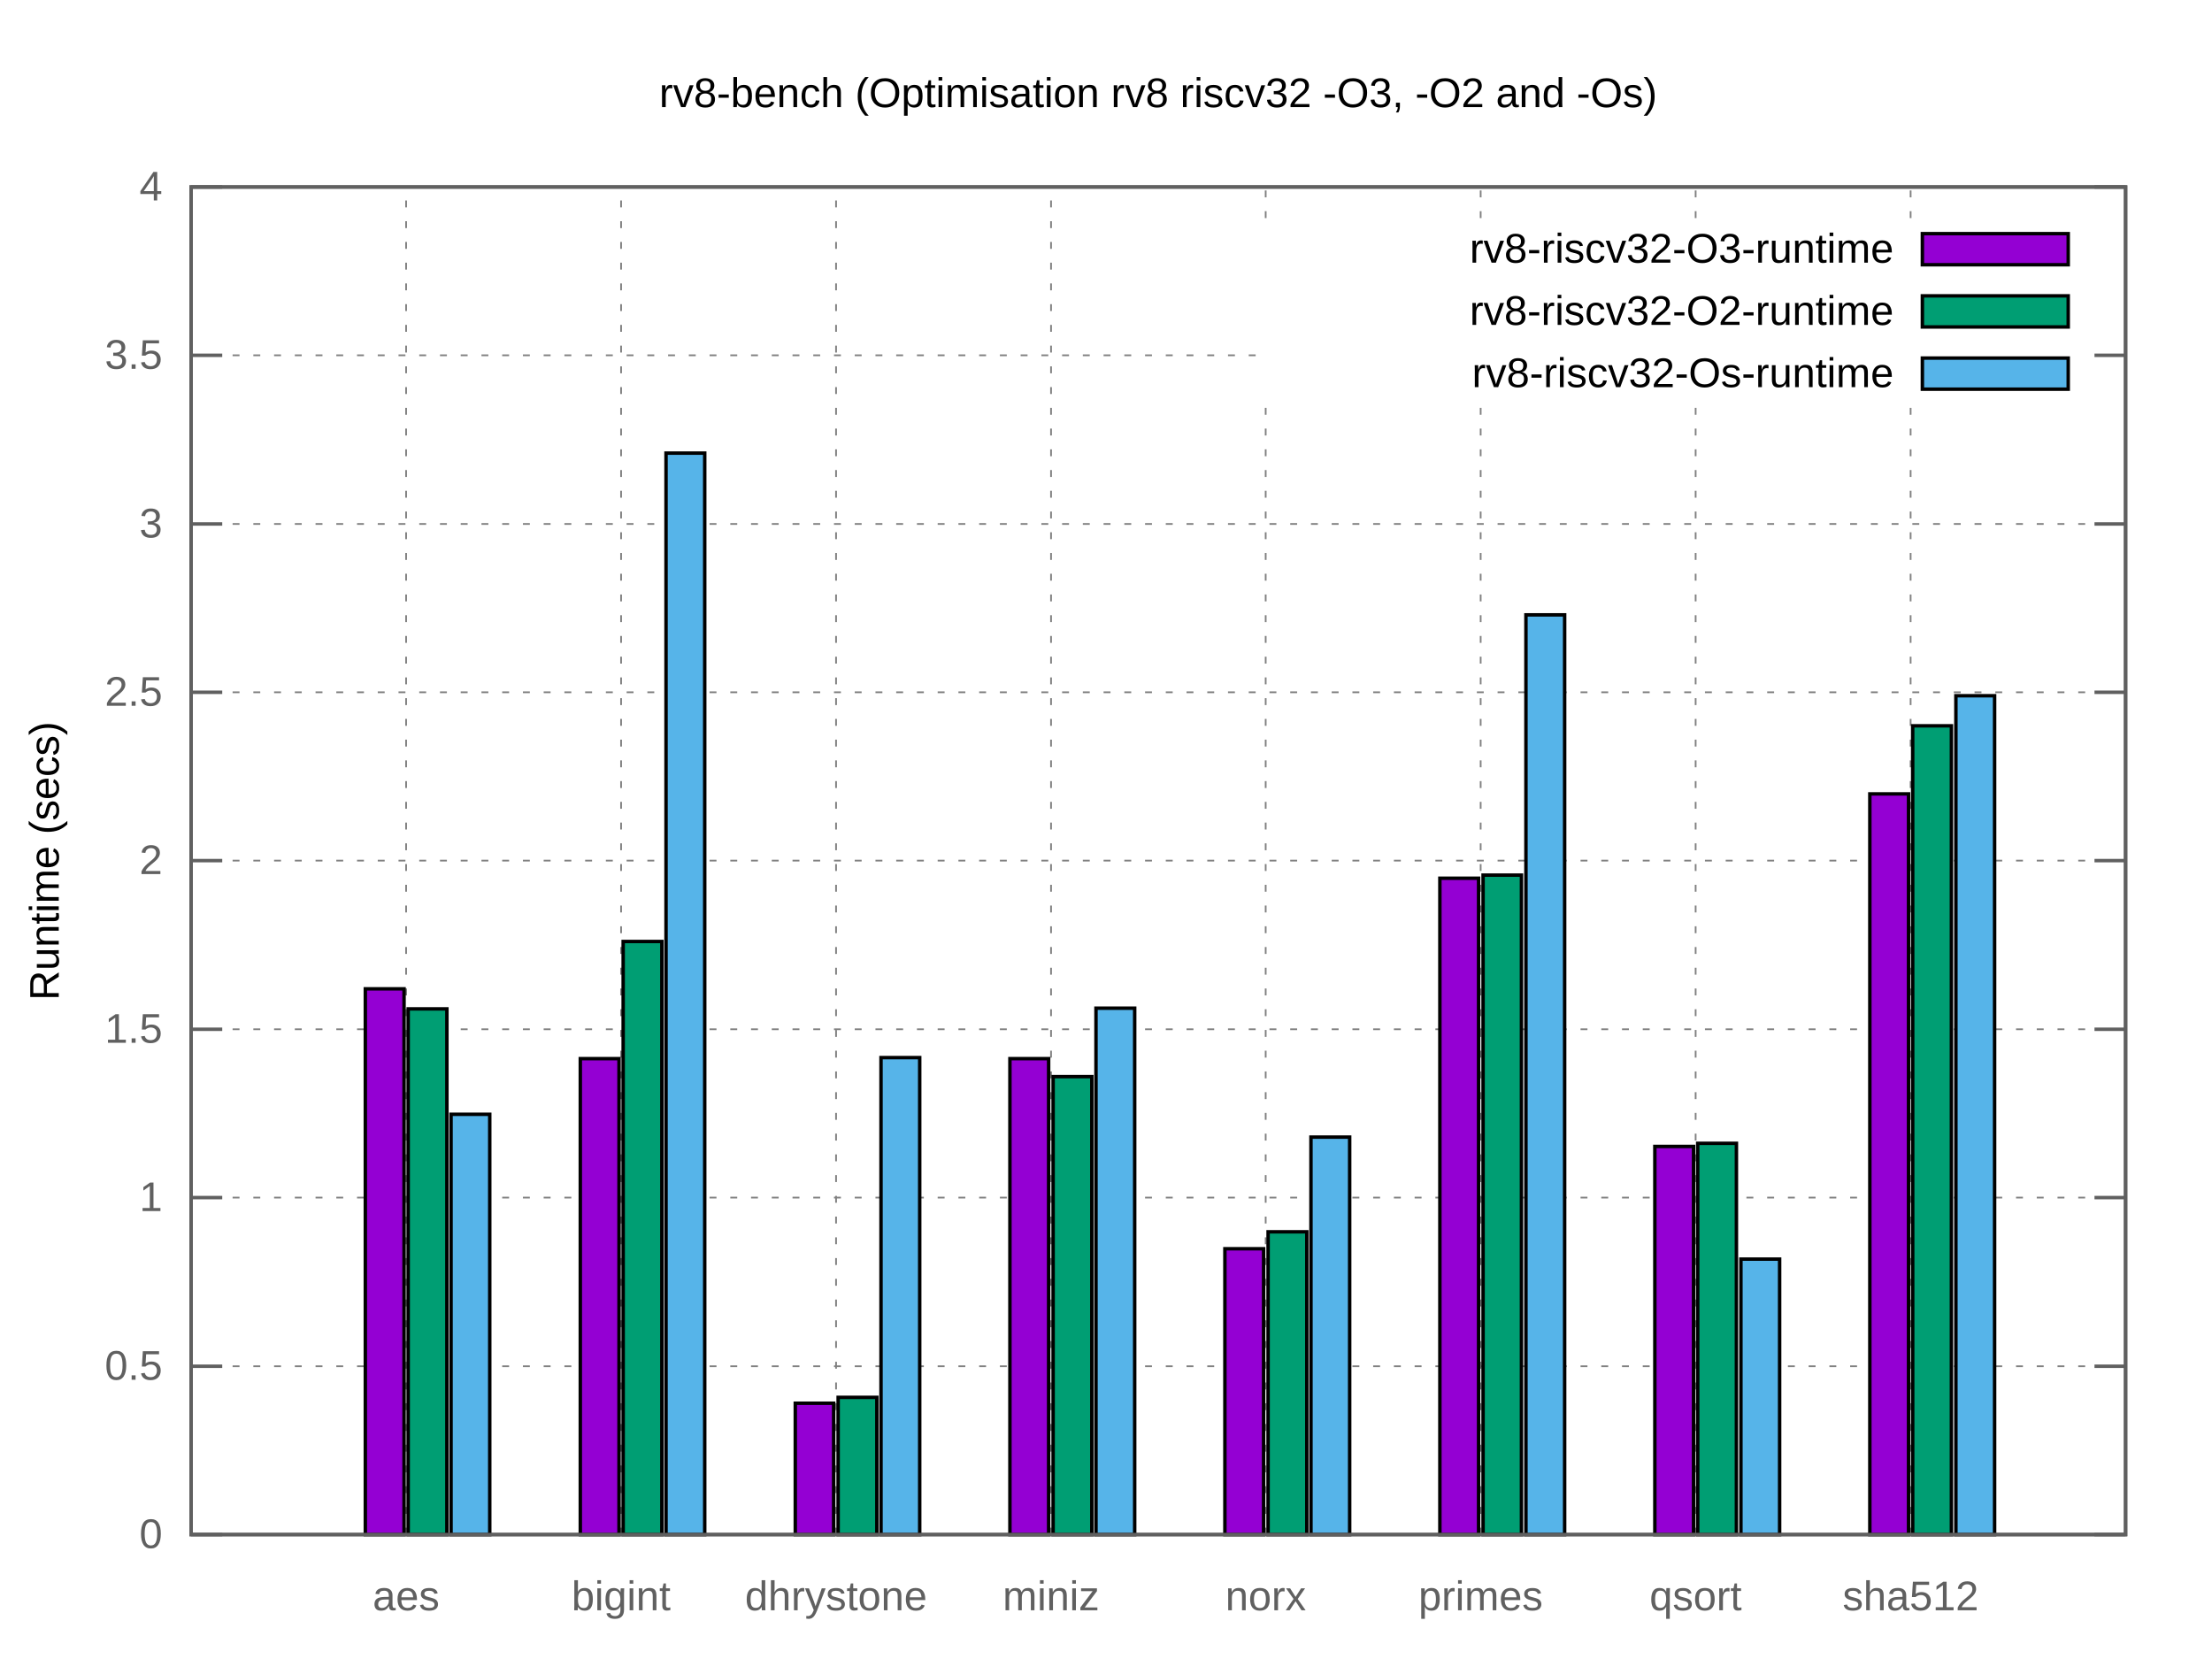
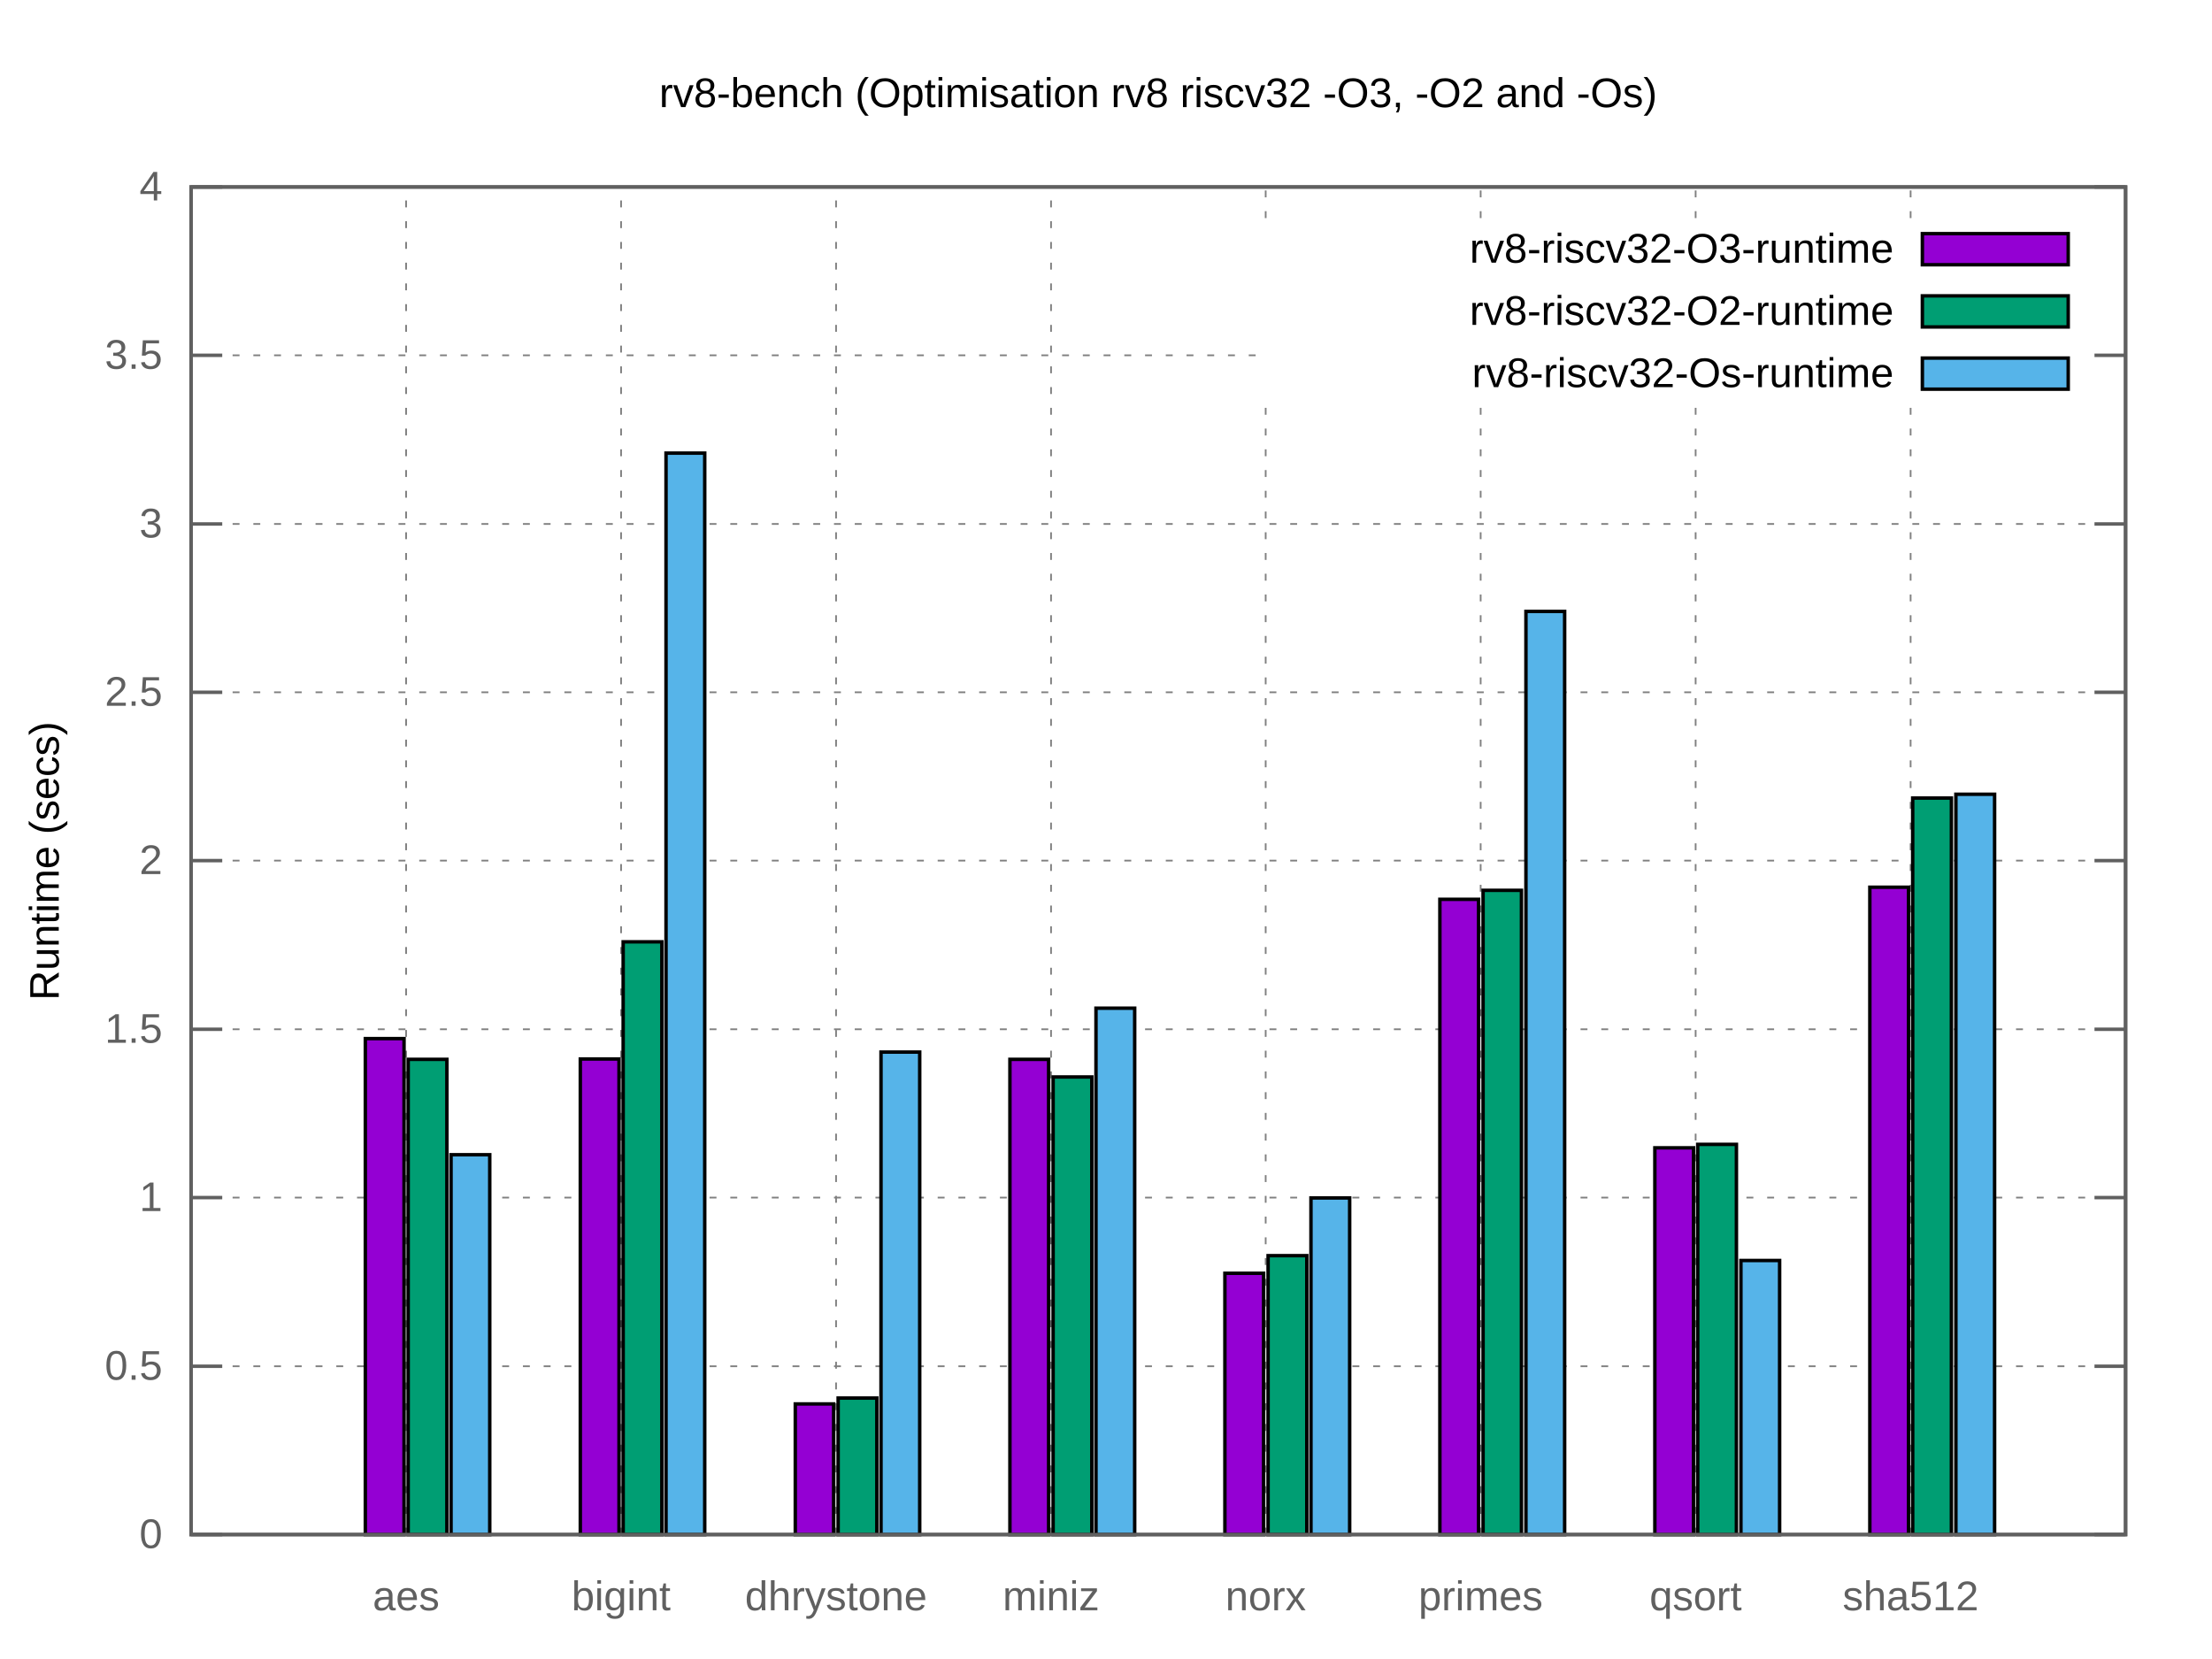
<svg xmlns="http://www.w3.org/2000/svg" xmlns:xlink="http://www.w3.org/1999/xlink" width="640" height="480" viewBox="0 0 640 480">
  <g id="gnuplot_canvas">
    <rect x="0" y="0" width="640" height="480" fill="none" />
    <defs>
      <circle id="gpDot" r="0.5" stroke-width="0.5" />
      <path id="gpPt0" stroke-width="0.222" stroke="currentColor" d="M-1,0 h2 M0,-1 v2" />
      <path id="gpPt1" stroke-width="0.222" stroke="currentColor" d="M-1,-1 L1,1 M1,-1 L-1,1" />
      <path id="gpPt2" stroke-width="0.222" stroke="currentColor" d="M-1,0 L1,0 M0,-1 L0,1 M-1,-1 L1,1 M-1,1 L1,-1" />
      <rect id="gpPt3" stroke-width="0.222" stroke="currentColor" x="-1" y="-1" width="2" height="2" />
      <rect id="gpPt4" stroke-width="0.222" stroke="currentColor" fill="currentColor" x="-1" y="-1" width="2" height="2" />
      <circle id="gpPt5" stroke-width="0.222" stroke="currentColor" cx="0" cy="0" r="1" />
      <use xlink:href="#gpPt5" id="gpPt6" fill="currentColor" stroke="none" />
      <path id="gpPt7" stroke-width="0.222" stroke="currentColor" d="M0,-1.33 L-1.33,0.67 L1.33,0.67 z" />
      <use xlink:href="#gpPt7" id="gpPt8" fill="currentColor" stroke="none" />
      <use xlink:href="#gpPt7" id="gpPt9" stroke="currentColor" transform="rotate(180)" />
      <use xlink:href="#gpPt9" id="gpPt10" fill="currentColor" stroke="none" />
      <use xlink:href="#gpPt3" id="gpPt11" stroke="currentColor" transform="rotate(45)" />
      <use xlink:href="#gpPt11" id="gpPt12" fill="currentColor" stroke="none" />
      <path id="gpPt13" stroke-width="0.222" stroke="currentColor" d="M0,1.330 L1.265,0.411 L0.782,-1.067 L-0.782,-1.076 L-1.265,0.411 z" />
      <use xlink:href="#gpPt13" id="gpPt14" fill="currentColor" stroke="none" />
      <filter id="textbox" filterUnits="objectBoundingBox" x="0" y="0" height="1" width="1">
        <feFlood flood-color="white" flood-opacity="1" result="bgnd" />
        <feComposite in="SourceGraphic" in2="bgnd" operator="atop" />
      </filter>
      <filter id="greybox" filterUnits="objectBoundingBox" x="0" y="0" height="1" width="1">
        <feFlood flood-color="lightgrey" flood-opacity="1" result="grey" />
        <feComposite in="SourceGraphic" in2="grey" operator="atop" />
      </filter>
    </defs>
    <g fill="none" color="white" stroke="rgb( 96,  96,  96)" stroke-width="1.00" stroke-linecap="butt" stroke-linejoin="miter">
</g>
    <g fill="none" color="black" stroke="currentColor" stroke-width="1.00" stroke-linecap="butt" stroke-linejoin="miter">
</g>
    <g fill="none" color="black" stroke="rgb( 96,  96,  96)" stroke-width="0.50" stroke-linecap="butt" stroke-linejoin="miter">
</g>
    <g fill="none" color="gray" stroke="currentColor" stroke-width="0.50" stroke-linecap="butt" stroke-linejoin="miter">
      <path stroke="gray" stroke-dasharray="2,4" class="gridline" d="M55.3,444.0 L615.0,444.0  " />
    </g>
    <g fill="none" color="gray" stroke="gray" stroke-width="1.00" stroke-linecap="butt" stroke-linejoin="miter">
</g>
    <g fill="none" color="black" stroke="currentColor" stroke-width="1.00" stroke-linecap="butt" stroke-linejoin="miter">
      <path stroke="rgb( 96,  96,  96)" d="M55.3,444.0 L64.3,444.0 M615.0,444.0 L606.0,444.0  " />
      <g transform="translate(47.0,447.9)" stroke="none" fill="rgb(96,96,96)" font-family="Arial" font-size="12.00" text-anchor="end">
        <text>
          <tspan font-family="Arial"> 0</tspan>
        </text>
      </g>
    </g>
    <g fill="none" color="black" stroke="currentColor" stroke-width="1.00" stroke-linecap="butt" stroke-linejoin="miter">
</g>
    <g fill="none" color="black" stroke="rgb( 96,  96,  96)" stroke-width="0.50" stroke-linecap="butt" stroke-linejoin="miter">
</g>
    <g fill="none" color="gray" stroke="currentColor" stroke-width="0.50" stroke-linecap="butt" stroke-linejoin="miter">
      <path stroke="gray" stroke-dasharray="2,4" class="gridline" d="M55.3,395.3 L615.0,395.3  " />
    </g>
    <g fill="none" color="gray" stroke="gray" stroke-width="1.00" stroke-linecap="butt" stroke-linejoin="miter">
</g>
    <g fill="none" color="black" stroke="currentColor" stroke-width="1.00" stroke-linecap="butt" stroke-linejoin="miter">
      <path stroke="rgb( 96,  96,  96)" d="M55.3,395.3 L64.3,395.3 M615.0,395.3 L606.0,395.3  " />
      <g transform="translate(47.0,399.2)" stroke="none" fill="rgb(96,96,96)" font-family="Arial" font-size="12.00" text-anchor="end">
        <text>
          <tspan font-family="Arial"> 0.5</tspan>
        </text>
      </g>
    </g>
    <g fill="none" color="black" stroke="currentColor" stroke-width="1.00" stroke-linecap="butt" stroke-linejoin="miter">
</g>
    <g fill="none" color="black" stroke="rgb( 96,  96,  96)" stroke-width="0.50" stroke-linecap="butt" stroke-linejoin="miter">
</g>
    <g fill="none" color="gray" stroke="currentColor" stroke-width="0.50" stroke-linecap="butt" stroke-linejoin="miter">
      <path stroke="gray" stroke-dasharray="2,4" class="gridline" d="M55.3,346.5 L615.0,346.5  " />
    </g>
    <g fill="none" color="gray" stroke="gray" stroke-width="1.00" stroke-linecap="butt" stroke-linejoin="miter">
</g>
    <g fill="none" color="black" stroke="currentColor" stroke-width="1.00" stroke-linecap="butt" stroke-linejoin="miter">
      <path stroke="rgb( 96,  96,  96)" d="M55.3,346.5 L64.3,346.5 M615.0,346.5 L606.0,346.5  " />
      <g transform="translate(47.0,350.4)" stroke="none" fill="rgb(96,96,96)" font-family="Arial" font-size="12.00" text-anchor="end">
        <text>
          <tspan font-family="Arial"> 1</tspan>
        </text>
      </g>
    </g>
    <g fill="none" color="black" stroke="currentColor" stroke-width="1.00" stroke-linecap="butt" stroke-linejoin="miter">
</g>
    <g fill="none" color="black" stroke="rgb( 96,  96,  96)" stroke-width="0.50" stroke-linecap="butt" stroke-linejoin="miter">
</g>
    <g fill="none" color="gray" stroke="currentColor" stroke-width="0.50" stroke-linecap="butt" stroke-linejoin="miter">
      <path stroke="gray" stroke-dasharray="2,4" class="gridline" d="M55.3,297.8 L615.0,297.8  " />
    </g>
    <g fill="none" color="gray" stroke="gray" stroke-width="1.00" stroke-linecap="butt" stroke-linejoin="miter">
</g>
    <g fill="none" color="black" stroke="currentColor" stroke-width="1.00" stroke-linecap="butt" stroke-linejoin="miter">
      <path stroke="rgb( 96,  96,  96)" d="M55.3,297.8 L64.3,297.8 M615.0,297.8 L606.0,297.8  " />
      <g transform="translate(47.0,301.7)" stroke="none" fill="rgb(96,96,96)" font-family="Arial" font-size="12.00" text-anchor="end">
        <text>
          <tspan font-family="Arial"> 1.5</tspan>
        </text>
      </g>
    </g>
    <g fill="none" color="black" stroke="currentColor" stroke-width="1.00" stroke-linecap="butt" stroke-linejoin="miter">
</g>
    <g fill="none" color="black" stroke="rgb( 96,  96,  96)" stroke-width="0.50" stroke-linecap="butt" stroke-linejoin="miter">
</g>
    <g fill="none" color="gray" stroke="currentColor" stroke-width="0.50" stroke-linecap="butt" stroke-linejoin="miter">
      <path stroke="gray" stroke-dasharray="2,4" class="gridline" d="M55.3,249.0 L615.0,249.0  " />
    </g>
    <g fill="none" color="gray" stroke="gray" stroke-width="1.00" stroke-linecap="butt" stroke-linejoin="miter">
</g>
    <g fill="none" color="black" stroke="currentColor" stroke-width="1.00" stroke-linecap="butt" stroke-linejoin="miter">
      <path stroke="rgb( 96,  96,  96)" d="M55.3,249.0 L64.3,249.0 M615.0,249.0 L606.0,249.0  " />
      <g transform="translate(47.0,252.9)" stroke="none" fill="rgb(96,96,96)" font-family="Arial" font-size="12.00" text-anchor="end">
        <text>
          <tspan font-family="Arial"> 2</tspan>
        </text>
      </g>
    </g>
    <g fill="none" color="black" stroke="currentColor" stroke-width="1.00" stroke-linecap="butt" stroke-linejoin="miter">
</g>
    <g fill="none" color="black" stroke="rgb( 96,  96,  96)" stroke-width="0.50" stroke-linecap="butt" stroke-linejoin="miter">
</g>
    <g fill="none" color="gray" stroke="currentColor" stroke-width="0.50" stroke-linecap="butt" stroke-linejoin="miter">
      <path stroke="gray" stroke-dasharray="2,4" class="gridline" d="M55.3,200.3 L615.0,200.3  " />
    </g>
    <g fill="none" color="gray" stroke="gray" stroke-width="1.00" stroke-linecap="butt" stroke-linejoin="miter">
</g>
    <g fill="none" color="black" stroke="currentColor" stroke-width="1.00" stroke-linecap="butt" stroke-linejoin="miter">
      <path stroke="rgb( 96,  96,  96)" d="M55.3,200.3 L64.3,200.3 M615.0,200.3 L606.0,200.3  " />
      <g transform="translate(47.0,204.2)" stroke="none" fill="rgb(96,96,96)" font-family="Arial" font-size="12.00" text-anchor="end">
        <text>
          <tspan font-family="Arial"> 2.5</tspan>
        </text>
      </g>
    </g>
    <g fill="none" color="black" stroke="currentColor" stroke-width="1.00" stroke-linecap="butt" stroke-linejoin="miter">
</g>
    <g fill="none" color="black" stroke="rgb( 96,  96,  96)" stroke-width="0.50" stroke-linecap="butt" stroke-linejoin="miter">
</g>
    <g fill="none" color="gray" stroke="currentColor" stroke-width="0.50" stroke-linecap="butt" stroke-linejoin="miter">
      <path stroke="gray" stroke-dasharray="2,4" class="gridline" d="M55.3,151.6 L615.0,151.6  " />
    </g>
    <g fill="none" color="gray" stroke="gray" stroke-width="1.00" stroke-linecap="butt" stroke-linejoin="miter">
</g>
    <g fill="none" color="black" stroke="currentColor" stroke-width="1.00" stroke-linecap="butt" stroke-linejoin="miter">
      <path stroke="rgb( 96,  96,  96)" d="M55.3,151.6 L64.3,151.6 M615.0,151.6 L606.0,151.6  " />
      <g transform="translate(47.0,155.5)" stroke="none" fill="rgb(96,96,96)" font-family="Arial" font-size="12.00" text-anchor="end">
        <text>
          <tspan font-family="Arial"> 3</tspan>
        </text>
      </g>
    </g>
    <g fill="none" color="black" stroke="currentColor" stroke-width="1.00" stroke-linecap="butt" stroke-linejoin="miter">
</g>
    <g fill="none" color="black" stroke="rgb( 96,  96,  96)" stroke-width="0.50" stroke-linecap="butt" stroke-linejoin="miter">
</g>
    <g fill="none" color="gray" stroke="currentColor" stroke-width="0.50" stroke-linecap="butt" stroke-linejoin="miter">
      <path stroke="gray" stroke-dasharray="2,4" class="gridline" d="M55.3,102.8 L365.3,102.8 M606.7,102.8 L615.0,102.8  " />
    </g>
    <g fill="none" color="gray" stroke="gray" stroke-width="1.00" stroke-linecap="butt" stroke-linejoin="miter">
</g>
    <g fill="none" color="black" stroke="currentColor" stroke-width="1.00" stroke-linecap="butt" stroke-linejoin="miter">
      <path stroke="rgb( 96,  96,  96)" d="M55.3,102.8 L64.3,102.8 M615.0,102.8 L606.0,102.8  " />
      <g transform="translate(47.0,106.7)" stroke="none" fill="rgb(96,96,96)" font-family="Arial" font-size="12.00" text-anchor="end">
        <text>
          <tspan font-family="Arial"> 3.5</tspan>
        </text>
      </g>
    </g>
    <g fill="none" color="black" stroke="currentColor" stroke-width="1.00" stroke-linecap="butt" stroke-linejoin="miter">
</g>
    <g fill="none" color="black" stroke="rgb( 96,  96,  96)" stroke-width="0.50" stroke-linecap="butt" stroke-linejoin="miter">
</g>
    <g fill="none" color="gray" stroke="currentColor" stroke-width="0.50" stroke-linecap="butt" stroke-linejoin="miter">
      <path stroke="gray" stroke-dasharray="2,4" class="gridline" d="M55.3,54.1 L615.0,54.1  " />
    </g>
    <g fill="none" color="gray" stroke="gray" stroke-width="1.00" stroke-linecap="butt" stroke-linejoin="miter">
</g>
    <g fill="none" color="black" stroke="currentColor" stroke-width="1.00" stroke-linecap="butt" stroke-linejoin="miter">
      <path stroke="rgb( 96,  96,  96)" d="M55.3,54.1 L64.3,54.1 M615.0,54.1 L606.0,54.1  " />
      <g transform="translate(47.0,58.0)" stroke="none" fill="rgb(96,96,96)" font-family="Arial" font-size="12.00" text-anchor="end">
        <text>
          <tspan font-family="Arial"> 4</tspan>
        </text>
      </g>
    </g>
    <g fill="none" color="black" stroke="currentColor" stroke-width="1.00" stroke-linecap="butt" stroke-linejoin="miter">
</g>
    <g fill="none" color="black" stroke="rgb( 96,  96,  96)" stroke-width="0.50" stroke-linecap="butt" stroke-linejoin="miter">
</g>
    <g fill="none" color="gray" stroke="currentColor" stroke-width="0.50" stroke-linecap="butt" stroke-linejoin="miter">
      <path stroke="gray" stroke-dasharray="2,4" class="gridline" d="M117.5,444.0 L117.5,54.1  " />
    </g>
    <g fill="none" color="gray" stroke="gray" stroke-width="1.00" stroke-linecap="butt" stroke-linejoin="miter">
</g>
    <g fill="none" color="black" stroke="currentColor" stroke-width="1.00" stroke-linecap="butt" stroke-linejoin="miter">
      <path stroke="rgb( 96,  96,  96)" d="M117.5,444.0 M117.5,54.1  " />
      <g transform="translate(117.5,465.9)" stroke="none" fill="rgb(96,96,96)" font-family="Arial" font-size="12.00" text-anchor="middle">
        <text>
          <tspan font-family="Arial">aes</tspan>
        </text>
      </g>
    </g>
    <g fill="none" color="black" stroke="currentColor" stroke-width="1.00" stroke-linecap="butt" stroke-linejoin="miter">
</g>
    <g fill="none" color="black" stroke="rgb( 96,  96,  96)" stroke-width="0.50" stroke-linecap="butt" stroke-linejoin="miter">
</g>
    <g fill="none" color="gray" stroke="currentColor" stroke-width="0.50" stroke-linecap="butt" stroke-linejoin="miter">
      <path stroke="gray" stroke-dasharray="2,4" class="gridline" d="M179.7,444.0 L179.7,54.1  " />
    </g>
    <g fill="none" color="gray" stroke="gray" stroke-width="1.00" stroke-linecap="butt" stroke-linejoin="miter">
</g>
    <g fill="none" color="black" stroke="currentColor" stroke-width="1.00" stroke-linecap="butt" stroke-linejoin="miter">
      <path stroke="rgb( 96,  96,  96)" d="M179.7,444.0 M179.7,54.1  " />
      <g transform="translate(179.7,465.9)" stroke="none" fill="rgb(96,96,96)" font-family="Arial" font-size="12.00" text-anchor="middle">
        <text>
          <tspan font-family="Arial">bigint</tspan>
        </text>
      </g>
    </g>
    <g fill="none" color="black" stroke="currentColor" stroke-width="1.00" stroke-linecap="butt" stroke-linejoin="miter">
</g>
    <g fill="none" color="black" stroke="rgb( 96,  96,  96)" stroke-width="0.50" stroke-linecap="butt" stroke-linejoin="miter">
</g>
    <g fill="none" color="gray" stroke="currentColor" stroke-width="0.50" stroke-linecap="butt" stroke-linejoin="miter">
      <path stroke="gray" stroke-dasharray="2,4" class="gridline" d="M241.9,444.0 L241.9,54.1  " />
    </g>
    <g fill="none" color="gray" stroke="gray" stroke-width="1.00" stroke-linecap="butt" stroke-linejoin="miter">
</g>
    <g fill="none" color="black" stroke="currentColor" stroke-width="1.00" stroke-linecap="butt" stroke-linejoin="miter">
      <path stroke="rgb( 96,  96,  96)" d="M241.9,444.0 M241.9,54.1  " />
      <g transform="translate(241.9,465.9)" stroke="none" fill="rgb(96,96,96)" font-family="Arial" font-size="12.00" text-anchor="middle">
        <text>
          <tspan font-family="Arial">dhrystone</tspan>
        </text>
      </g>
    </g>
    <g fill="none" color="black" stroke="currentColor" stroke-width="1.00" stroke-linecap="butt" stroke-linejoin="miter">
</g>
    <g fill="none" color="black" stroke="rgb( 96,  96,  96)" stroke-width="0.50" stroke-linecap="butt" stroke-linejoin="miter">
</g>
    <g fill="none" color="gray" stroke="currentColor" stroke-width="0.50" stroke-linecap="butt" stroke-linejoin="miter">
      <path stroke="gray" stroke-dasharray="2,4" class="gridline" d="M304.1,444.0 L304.1,54.1  " />
    </g>
    <g fill="none" color="gray" stroke="gray" stroke-width="1.00" stroke-linecap="butt" stroke-linejoin="miter">
</g>
    <g fill="none" color="black" stroke="currentColor" stroke-width="1.00" stroke-linecap="butt" stroke-linejoin="miter">
      <path stroke="rgb( 96,  96,  96)" d="M304.1,444.0 M304.1,54.1  " />
      <g transform="translate(304.1,465.9)" stroke="none" fill="rgb(96,96,96)" font-family="Arial" font-size="12.00" text-anchor="middle">
        <text>
          <tspan font-family="Arial">miniz</tspan>
        </text>
      </g>
    </g>
    <g fill="none" color="black" stroke="currentColor" stroke-width="1.00" stroke-linecap="butt" stroke-linejoin="miter">
</g>
    <g fill="none" color="black" stroke="rgb( 96,  96,  96)" stroke-width="0.50" stroke-linecap="butt" stroke-linejoin="miter">
</g>
    <g fill="none" color="gray" stroke="currentColor" stroke-width="0.50" stroke-linecap="butt" stroke-linejoin="miter">
      <path stroke="gray" stroke-dasharray="2,4" class="gridline" d="M366.2,444.0 L366.2,117.1 M366.2,63.1 L366.2,54.1  " />
    </g>
    <g fill="none" color="gray" stroke="gray" stroke-width="1.00" stroke-linecap="butt" stroke-linejoin="miter">
</g>
    <g fill="none" color="black" stroke="currentColor" stroke-width="1.00" stroke-linecap="butt" stroke-linejoin="miter">
      <path stroke="rgb( 96,  96,  96)" d="M366.2,444.0 M366.2,54.1  " />
      <g transform="translate(366.2,465.9)" stroke="none" fill="rgb(96,96,96)" font-family="Arial" font-size="12.00" text-anchor="middle">
        <text>
          <tspan font-family="Arial">norx</tspan>
        </text>
      </g>
    </g>
    <g fill="none" color="black" stroke="currentColor" stroke-width="1.00" stroke-linecap="butt" stroke-linejoin="miter">
</g>
    <g fill="none" color="black" stroke="rgb( 96,  96,  96)" stroke-width="0.50" stroke-linecap="butt" stroke-linejoin="miter">
</g>
    <g fill="none" color="gray" stroke="currentColor" stroke-width="0.50" stroke-linecap="butt" stroke-linejoin="miter">
      <path stroke="gray" stroke-dasharray="2,4" class="gridline" d="M428.4,444.0 L428.4,117.1 M428.4,63.1 L428.4,54.1  " />
    </g>
    <g fill="none" color="gray" stroke="gray" stroke-width="1.00" stroke-linecap="butt" stroke-linejoin="miter">
</g>
    <g fill="none" color="black" stroke="currentColor" stroke-width="1.00" stroke-linecap="butt" stroke-linejoin="miter">
      <path stroke="rgb( 96,  96,  96)" d="M428.4,444.0 M428.4,54.1  " />
      <g transform="translate(428.4,465.9)" stroke="none" fill="rgb(96,96,96)" font-family="Arial" font-size="12.00" text-anchor="middle">
        <text>
          <tspan font-family="Arial">primes</tspan>
        </text>
      </g>
    </g>
    <g fill="none" color="black" stroke="currentColor" stroke-width="1.00" stroke-linecap="butt" stroke-linejoin="miter">
</g>
    <g fill="none" color="black" stroke="rgb( 96,  96,  96)" stroke-width="0.50" stroke-linecap="butt" stroke-linejoin="miter">
</g>
    <g fill="none" color="gray" stroke="currentColor" stroke-width="0.50" stroke-linecap="butt" stroke-linejoin="miter">
      <path stroke="gray" stroke-dasharray="2,4" class="gridline" d="M490.6,444.0 L490.6,117.1 M490.6,63.1 L490.6,54.1  " />
    </g>
    <g fill="none" color="gray" stroke="gray" stroke-width="1.00" stroke-linecap="butt" stroke-linejoin="miter">
</g>
    <g fill="none" color="black" stroke="currentColor" stroke-width="1.00" stroke-linecap="butt" stroke-linejoin="miter">
      <path stroke="rgb( 96,  96,  96)" d="M490.6,444.0 M490.6,54.1  " />
      <g transform="translate(490.6,465.9)" stroke="none" fill="rgb(96,96,96)" font-family="Arial" font-size="12.00" text-anchor="middle">
        <text>
          <tspan font-family="Arial">qsort</tspan>
        </text>
      </g>
    </g>
    <g fill="none" color="black" stroke="currentColor" stroke-width="1.00" stroke-linecap="butt" stroke-linejoin="miter">
</g>
    <g fill="none" color="black" stroke="rgb( 96,  96,  96)" stroke-width="0.50" stroke-linecap="butt" stroke-linejoin="miter">
</g>
    <g fill="none" color="gray" stroke="currentColor" stroke-width="0.50" stroke-linecap="butt" stroke-linejoin="miter">
      <path stroke="gray" stroke-dasharray="2,4" class="gridline" d="M552.8,444.0 L552.8,117.1 M552.8,63.1 L552.8,54.1  " />
    </g>
    <g fill="none" color="gray" stroke="gray" stroke-width="1.00" stroke-linecap="butt" stroke-linejoin="miter">
</g>
    <g fill="none" color="black" stroke="currentColor" stroke-width="1.00" stroke-linecap="butt" stroke-linejoin="miter">
      <path stroke="rgb( 96,  96,  96)" d="M552.8,444.0 M552.8,54.1  " />
      <g transform="translate(552.8,465.9)" stroke="none" fill="rgb(96,96,96)" font-family="Arial" font-size="12.00" text-anchor="middle">
        <text>
          <tspan font-family="Arial">sha512</tspan>
        </text>
      </g>
    </g>
    <g fill="none" color="black" stroke="currentColor" stroke-width="1.00" stroke-linecap="butt" stroke-linejoin="miter">
</g>
    <g fill="none" color="black" stroke="currentColor" stroke-width="1.00" stroke-linecap="butt" stroke-linejoin="miter">
      <path stroke="rgb( 96,  96,  96)" d="M55.3,54.1 L55.3,444.0 L615.0,444.0 L615.0,54.1 L55.3,54.1 Z  " />
    </g>
    <g fill="none" color="black" stroke="currentColor" stroke-width="1.00" stroke-linecap="butt" stroke-linejoin="miter">
      <g transform="translate(17.0,249.1) rotate(270)" stroke="none" fill="black" font-family="Arial" font-size="12.00" text-anchor="middle">
        <text>
          <tspan font-family="Arial">Runtime (secs)</tspan>
        </text>
      </g>
    </g>
    <g fill="none" color="black" stroke="currentColor" stroke-width="1.00" stroke-linecap="butt" stroke-linejoin="miter">
      <g transform="translate(335.1,31.0)" stroke="none" fill="black" font-family="Arial" font-size="12.00" text-anchor="middle">
        <text>
          <tspan font-family="Arial">rv8-bench (Optimisation rv8 riscv32 -O3, -O2 and -Os)</tspan>
        </text>
      </g>
    </g>
    <g id="gnuplot_plot_1">
      <g fill="none" color="black" stroke="currentColor" stroke-width="1.00" stroke-linecap="butt" stroke-linejoin="miter">
        <g transform="translate(547.9,76.0)" stroke="none" fill="black" font-family="Arial" font-size="12.00" text-anchor="end">
          <text>
            <tspan font-family="Arial">rv8-riscv32-O3-runtime</tspan>
          </text>
        </g>
      </g>
      <g fill="none" color="black" stroke="currentColor" stroke-width="1.00" stroke-linecap="butt" stroke-linejoin="miter">
        <g stroke="none" shape-rendering="crispEdges">
          <polygon fill="rgb(148,   0, 211)" points="556.2,76.6 598.4,76.6 598.4,67.6 556.2,67.6 " />
        </g>
        <path stroke="black" d="M556.2,76.6 L598.4,76.6 L598.4,67.6 L556.2,67.6 L556.2,76.6 Z  " />
      </g>
      <g fill="none" color="black" stroke="currentColor" stroke-width="1.00" stroke-linecap="butt" stroke-linejoin="miter">
        <g stroke="none" shape-rendering="crispEdges">
-           <polygon fill="rgb(148,   0, 211)" points="105.7,444.0 117.0,444.0 117.0,286.0 105.7,286.0 " />
-         </g>
-         <path stroke="black" d="M105.7,444.0 L105.7,286.1 L116.9,286.1 L116.9,444.0 L105.7,444.0 Z  " />
-       </g>
-       <g fill="none" color="black" stroke="currentColor" stroke-width="1.00" stroke-linecap="butt" stroke-linejoin="miter">
-         <g stroke="none" shape-rendering="crispEdges">
-           <polygon fill="rgb(148,   0, 211)" points="167.9,444.0 179.2,444.0 179.2,306.2 167.9,306.2 " />
-         </g>
-         <path stroke="black" d="M167.9,444.0 L167.9,306.3 L179.1,306.3 L179.1,444.0 L167.9,444.0 Z  " />
-       </g>
-       <g fill="none" color="black" stroke="currentColor" stroke-width="1.00" stroke-linecap="butt" stroke-linejoin="miter">
-         <g stroke="none" shape-rendering="crispEdges">
-           <polygon fill="rgb(148,   0, 211)" points="230.1,444.0 241.3,444.0 241.3,405.9 230.1,405.9 " />
-         </g>
-         <path stroke="black" d="M230.1,444.0 L230.1,406.0 L241.2,406.0 L241.2,444.0 L230.1,444.0 Z  " />
-       </g>
-       <g fill="none" color="black" stroke="currentColor" stroke-width="1.00" stroke-linecap="butt" stroke-linejoin="miter">
-         <g stroke="none" shape-rendering="crispEdges">
-           <polygon fill="rgb(148,   0, 211)" points="292.2,444.0 303.5,444.0 303.5,306.2 292.2,306.2 " />
-         </g>
-         <path stroke="black" d="M292.2,444.0 L292.2,306.3 L303.4,306.3 L303.4,444.0 L292.2,444.0 Z  " />
-       </g>
-       <g fill="none" color="black" stroke="currentColor" stroke-width="1.00" stroke-linecap="butt" stroke-linejoin="miter">
-         <g stroke="none" shape-rendering="crispEdges">
-           <polygon fill="rgb(148,   0, 211)" points="354.4,444.0 365.7,444.0 365.7,361.2 354.4,361.2 " />
-         </g>
-         <path stroke="black" d="M354.4,444.0 L354.4,361.3 L365.6,361.3 L365.6,444.0 L354.4,444.0 Z  " />
-       </g>
-       <g fill="none" color="black" stroke="currentColor" stroke-width="1.00" stroke-linecap="butt" stroke-linejoin="miter">
-         <g stroke="none" shape-rendering="crispEdges">
-           <polygon fill="rgb(148,   0, 211)" points="416.6,444.0 427.9,444.0 427.9,254.0 416.6,254.0 " />
-         </g>
-         <path stroke="black" d="M416.6,444.0 L416.6,254.1 L427.8,254.1 L427.8,444.0 L416.6,444.0 Z  " />
-       </g>
-       <g fill="none" color="black" stroke="currentColor" stroke-width="1.00" stroke-linecap="butt" stroke-linejoin="miter">
-         <g stroke="none" shape-rendering="crispEdges">
-           <polygon fill="rgb(148,   0, 211)" points="478.8,444.0 490.1,444.0 490.1,331.6 478.8,331.6 " />
-         </g>
-         <path stroke="black" d="M478.8,444.0 L478.8,331.7 L490.0,331.7 L490.0,444.0 L478.8,444.0 Z  " />
-       </g>
-       <g fill="none" color="black" stroke="currentColor" stroke-width="1.00" stroke-linecap="butt" stroke-linejoin="miter">
-         <g stroke="none" shape-rendering="crispEdges">
-           <polygon fill="rgb(148,   0, 211)" points="541.0,444.0 552.3,444.0 552.3,229.6 541.0,229.6 " />
-         </g>
-         <path stroke="black" d="M541.0,444.0 L541.0,229.7 L552.2,229.7 L552.2,444.0 L541.0,444.0 Z  " />
+           <polygon fill="rgb(148,   0, 211)" points="105.7,444.0 117.0,444.0 117.0,300.4 105.7,300.4 " />
+         </g>
+         <path stroke="black" d="M105.7,444.0 L105.7,300.5 L116.9,300.5 L116.9,444.0 L105.7,444.0 Z  " />
+       </g>
+       <g fill="none" color="black" stroke="currentColor" stroke-width="1.00" stroke-linecap="butt" stroke-linejoin="miter">
+         <g stroke="none" shape-rendering="crispEdges">
+           <polygon fill="rgb(148,   0, 211)" points="167.9,444.0 179.2,444.0 179.2,306.3 167.9,306.3 " />
+         </g>
+         <path stroke="black" d="M167.9,444.0 L167.9,306.4 L179.1,306.4 L179.1,444.0 L167.9,444.0 Z  " />
+       </g>
+       <g fill="none" color="black" stroke="currentColor" stroke-width="1.00" stroke-linecap="butt" stroke-linejoin="miter">
+         <g stroke="none" shape-rendering="crispEdges">
+           <polygon fill="rgb(148,   0, 211)" points="230.1,444.0 241.3,444.0 241.3,406.1 230.1,406.1 " />
+         </g>
+         <path stroke="black" d="M230.1,444.0 L230.1,406.2 L241.2,406.2 L241.2,444.0 L230.1,444.0 Z  " />
+       </g>
+       <g fill="none" color="black" stroke="currentColor" stroke-width="1.00" stroke-linecap="butt" stroke-linejoin="miter">
+         <g stroke="none" shape-rendering="crispEdges">
+           <polygon fill="rgb(148,   0, 211)" points="292.2,444.0 303.5,444.0 303.5,306.4 292.2,306.4 " />
+         </g>
+         <path stroke="black" d="M292.2,444.0 L292.2,306.5 L303.4,306.5 L303.4,444.0 L292.2,444.0 Z  " />
+       </g>
+       <g fill="none" color="black" stroke="currentColor" stroke-width="1.00" stroke-linecap="butt" stroke-linejoin="miter">
+         <g stroke="none" shape-rendering="crispEdges">
+           <polygon fill="rgb(148,   0, 211)" points="354.4,444.0 365.7,444.0 365.7,368.3 354.4,368.3 " />
+         </g>
+         <path stroke="black" d="M354.4,444.0 L354.4,368.4 L365.6,368.4 L365.6,444.0 L354.4,444.0 Z  " />
+       </g>
+       <g fill="none" color="black" stroke="currentColor" stroke-width="1.00" stroke-linecap="butt" stroke-linejoin="miter">
+         <g stroke="none" shape-rendering="crispEdges">
+           <polygon fill="rgb(148,   0, 211)" points="416.6,444.0 427.9,444.0 427.9,260.1 416.6,260.1 " />
+         </g>
+         <path stroke="black" d="M416.6,444.0 L416.6,260.2 L427.8,260.2 L427.8,444.0 L416.6,444.0 Z  " />
+       </g>
+       <g fill="none" color="black" stroke="currentColor" stroke-width="1.00" stroke-linecap="butt" stroke-linejoin="miter">
+         <g stroke="none" shape-rendering="crispEdges">
+           <polygon fill="rgb(148,   0, 211)" points="478.8,444.0 490.1,444.0 490.1,332.0 478.8,332.0 " />
+         </g>
+         <path stroke="black" d="M478.8,444.0 L478.8,332.1 L490.0,332.1 L490.0,444.0 L478.8,444.0 Z  " />
+       </g>
+       <g fill="none" color="black" stroke="currentColor" stroke-width="1.00" stroke-linecap="butt" stroke-linejoin="miter">
+         <g stroke="none" shape-rendering="crispEdges">
+           <polygon fill="rgb(148,   0, 211)" points="541.0,444.0 552.3,444.0 552.3,256.6 541.0,256.6 " />
+         </g>
+         <path stroke="black" d="M541.0,444.0 L541.0,256.7 L552.2,256.7 L552.2,444.0 L541.0,444.0 Z  " />
      </g>
      <g fill="none" color="black" stroke="currentColor" stroke-width="1.00" stroke-linecap="butt" stroke-linejoin="miter">
</g>
    </g>
    <g id="gnuplot_plot_2">
      <g fill="none" color="black" stroke="currentColor" stroke-width="1.00" stroke-linecap="butt" stroke-linejoin="miter">
        <g transform="translate(547.9,94.0)" stroke="none" fill="black" font-family="Arial" font-size="12.00" text-anchor="end">
          <text>
            <tspan font-family="Arial">rv8-riscv32-O2-runtime</tspan>
          </text>
        </g>
      </g>
      <g fill="none" color="black" stroke="currentColor" stroke-width="1.00" stroke-linecap="butt" stroke-linejoin="miter">
        <g stroke="none" shape-rendering="crispEdges">
          <polygon fill="rgb(  0, 158, 115)" points="556.2,94.6 598.4,94.6 598.4,85.6 556.2,85.6 " />
        </g>
        <path stroke="black" d="M556.2,94.6 L598.4,94.6 L598.4,85.6 L556.2,85.6 L556.2,94.6 Z  " />
      </g>
      <g fill="none" color="black" stroke="currentColor" stroke-width="1.00" stroke-linecap="butt" stroke-linejoin="miter">
        <g stroke="none" shape-rendering="crispEdges">
-           <polygon fill="rgb(  0, 158, 115)" points="118.1,444.0 129.4,444.0 129.4,291.8 118.1,291.8 " />
-         </g>
-         <path stroke="black" d="M118.1,444.0 L118.1,291.9 L129.3,291.9 L129.3,444.0 L118.1,444.0 Z  " />
-       </g>
-       <g fill="none" color="black" stroke="currentColor" stroke-width="1.00" stroke-linecap="butt" stroke-linejoin="miter">
-         <g stroke="none" shape-rendering="crispEdges">
-           <polygon fill="rgb(  0, 158, 115)" points="180.3,444.0 191.6,444.0 191.6,272.3 180.3,272.3 " />
-         </g>
-         <path stroke="black" d="M180.3,444.0 L180.3,272.4 L191.5,272.4 L191.5,444.0 L180.3,444.0 Z  " />
-       </g>
-       <g fill="none" color="black" stroke="currentColor" stroke-width="1.00" stroke-linecap="butt" stroke-linejoin="miter">
-         <g stroke="none" shape-rendering="crispEdges">
-           <polygon fill="rgb(  0, 158, 115)" points="242.5,444.0 253.8,444.0 253.8,404.2 242.5,404.2 " />
-         </g>
-         <path stroke="black" d="M242.5,444.0 L242.5,404.3 L253.7,404.3 L253.7,444.0 L242.5,444.0 Z  " />
-       </g>
-       <g fill="none" color="black" stroke="currentColor" stroke-width="1.00" stroke-linecap="butt" stroke-linejoin="miter">
-         <g stroke="none" shape-rendering="crispEdges">
-           <polygon fill="rgb(  0, 158, 115)" points="304.7,444.0 316.0,444.0 316.0,311.4 304.7,311.4 " />
-         </g>
-         <path stroke="black" d="M304.7,444.0 L304.7,311.5 L315.9,311.5 L315.9,444.0 L304.7,444.0 Z  " />
-       </g>
-       <g fill="none" color="black" stroke="currentColor" stroke-width="1.00" stroke-linecap="butt" stroke-linejoin="miter">
-         <g stroke="none" shape-rendering="crispEdges">
-           <polygon fill="rgb(  0, 158, 115)" points="366.9,444.0 378.2,444.0 378.2,356.3 366.9,356.3 " />
-         </g>
-         <path stroke="black" d="M366.9,444.0 L366.9,356.4 L378.1,356.4 L378.1,444.0 L366.9,444.0 Z  " />
-       </g>
-       <g fill="none" color="black" stroke="currentColor" stroke-width="1.00" stroke-linecap="butt" stroke-linejoin="miter">
-         <g stroke="none" shape-rendering="crispEdges">
-           <polygon fill="rgb(  0, 158, 115)" points="429.1,444.0 440.3,444.0 440.3,253.1 429.1,253.1 " />
-         </g>
-         <path stroke="black" d="M429.1,444.0 L429.1,253.2 L440.2,253.2 L440.2,444.0 L429.1,444.0 Z  " />
-       </g>
-       <g fill="none" color="black" stroke="currentColor" stroke-width="1.00" stroke-linecap="butt" stroke-linejoin="miter">
-         <g stroke="none" shape-rendering="crispEdges">
-           <polygon fill="rgb(  0, 158, 115)" points="491.2,444.0 502.5,444.0 502.5,330.7 491.2,330.7 " />
-         </g>
-         <path stroke="black" d="M491.2,444.0 L491.2,330.8 L502.4,330.8 L502.4,444.0 L491.2,444.0 Z  " />
-       </g>
-       <g fill="none" color="black" stroke="currentColor" stroke-width="1.00" stroke-linecap="butt" stroke-linejoin="miter">
-         <g stroke="none" shape-rendering="crispEdges">
-           <polygon fill="rgb(  0, 158, 115)" points="553.4,444.0 564.7,444.0 564.7,209.9 553.4,209.9 " />
-         </g>
-         <path stroke="black" d="M553.4,444.0 L553.4,210.0 L564.6,210.0 L564.6,444.0 L553.4,444.0 Z  " />
+           <polygon fill="rgb(  0, 158, 115)" points="118.1,444.0 129.4,444.0 129.4,306.4 118.1,306.4 " />
+         </g>
+         <path stroke="black" d="M118.1,444.0 L118.1,306.5 L129.3,306.5 L129.3,444.0 L118.1,444.0 Z  " />
+       </g>
+       <g fill="none" color="black" stroke="currentColor" stroke-width="1.00" stroke-linecap="butt" stroke-linejoin="miter">
+         <g stroke="none" shape-rendering="crispEdges">
+           <polygon fill="rgb(  0, 158, 115)" points="180.3,444.0 191.6,444.0 191.6,272.4 180.3,272.4 " />
+         </g>
+         <path stroke="black" d="M180.3,444.0 L180.3,272.5 L191.5,272.5 L191.5,444.0 L180.3,444.0 Z  " />
+       </g>
+       <g fill="none" color="black" stroke="currentColor" stroke-width="1.00" stroke-linecap="butt" stroke-linejoin="miter">
+         <g stroke="none" shape-rendering="crispEdges">
+           <polygon fill="rgb(  0, 158, 115)" points="242.5,444.0 253.8,444.0 253.8,404.4 242.5,404.4 " />
+         </g>
+         <path stroke="black" d="M242.5,444.0 L242.5,404.5 L253.7,404.5 L253.7,444.0 L242.5,444.0 Z  " />
+       </g>
+       <g fill="none" color="black" stroke="currentColor" stroke-width="1.00" stroke-linecap="butt" stroke-linejoin="miter">
+         <g stroke="none" shape-rendering="crispEdges">
+           <polygon fill="rgb(  0, 158, 115)" points="304.7,444.0 316.0,444.0 316.0,311.5 304.7,311.5 " />
+         </g>
+         <path stroke="black" d="M304.7,444.0 L304.7,311.6 L315.9,311.6 L315.9,444.0 L304.7,444.0 Z  " />
+       </g>
+       <g fill="none" color="black" stroke="currentColor" stroke-width="1.00" stroke-linecap="butt" stroke-linejoin="miter">
+         <g stroke="none" shape-rendering="crispEdges">
+           <polygon fill="rgb(  0, 158, 115)" points="366.9,444.0 378.2,444.0 378.2,363.2 366.9,363.2 " />
+         </g>
+         <path stroke="black" d="M366.9,444.0 L366.9,363.3 L378.1,363.3 L378.1,444.0 L366.9,444.0 Z  " />
+       </g>
+       <g fill="none" color="black" stroke="currentColor" stroke-width="1.00" stroke-linecap="butt" stroke-linejoin="miter">
+         <g stroke="none" shape-rendering="crispEdges">
+           <polygon fill="rgb(  0, 158, 115)" points="429.1,444.0 440.3,444.0 440.3,257.5 429.1,257.5 " />
+         </g>
+         <path stroke="black" d="M429.1,444.0 L429.1,257.6 L440.2,257.6 L440.2,444.0 L429.1,444.0 Z  " />
+       </g>
+       <g fill="none" color="black" stroke="currentColor" stroke-width="1.00" stroke-linecap="butt" stroke-linejoin="miter">
+         <g stroke="none" shape-rendering="crispEdges">
+           <polygon fill="rgb(  0, 158, 115)" points="491.2,444.0 502.5,444.0 502.5,331.0 491.2,331.0 " />
+         </g>
+         <path stroke="black" d="M491.2,444.0 L491.2,331.1 L502.4,331.1 L502.4,444.0 L491.2,444.0 Z  " />
+       </g>
+       <g fill="none" color="black" stroke="currentColor" stroke-width="1.00" stroke-linecap="butt" stroke-linejoin="miter">
+         <g stroke="none" shape-rendering="crispEdges">
+           <polygon fill="rgb(  0, 158, 115)" points="553.4,444.0 564.7,444.0 564.7,230.8 553.4,230.8 " />
+         </g>
+         <path stroke="black" d="M553.4,444.0 L553.4,230.9 L564.6,230.9 L564.6,444.0 L553.4,444.0 Z  " />
      </g>
      <g fill="none" color="black" stroke="currentColor" stroke-width="1.00" stroke-linecap="butt" stroke-linejoin="miter">
</g>
    </g>
    <g id="gnuplot_plot_3">
      <g fill="none" color="black" stroke="currentColor" stroke-width="1.00" stroke-linecap="butt" stroke-linejoin="miter">
        <g transform="translate(547.9,112.0)" stroke="none" fill="black" font-family="Arial" font-size="12.00" text-anchor="end">
          <text>
            <tspan font-family="Arial">rv8-riscv32-Os-runtime</tspan>
          </text>
        </g>
      </g>
      <g fill="none" color="black" stroke="currentColor" stroke-width="1.00" stroke-linecap="butt" stroke-linejoin="miter">
        <g stroke="none" shape-rendering="crispEdges">
          <polygon fill="rgb( 86, 180, 233)" points="556.2,112.6 598.4,112.6 598.4,103.6 556.2,103.6 " />
        </g>
        <path stroke="black" d="M556.2,112.6 L598.4,112.6 L598.4,103.6 L556.2,103.6 L556.2,112.6 Z  " />
      </g>
      <g fill="none" color="black" stroke="currentColor" stroke-width="1.00" stroke-linecap="butt" stroke-linejoin="miter">
        <g stroke="none" shape-rendering="crispEdges">
-           <polygon fill="rgb( 86, 180, 233)" points="130.5,444.0 141.8,444.0 141.8,322.3 130.5,322.3 " />
-         </g>
-         <path stroke="black" d="M130.5,444.0 L130.5,322.4 L141.7,322.4 L141.7,444.0 L130.5,444.0 Z  " />
+           <polygon fill="rgb( 86, 180, 233)" points="130.5,444.0 141.8,444.0 141.8,334.0 130.5,334.0 " />
+         </g>
+         <path stroke="black" d="M130.5,444.0 L130.5,334.1 L141.7,334.1 L141.7,444.0 L130.5,444.0 Z  " />
      </g>
      <g fill="none" color="black" stroke="currentColor" stroke-width="1.00" stroke-linecap="butt" stroke-linejoin="miter">
        <g stroke="none" shape-rendering="crispEdges">
          <polygon fill="rgb( 86, 180, 233)" points="192.7,444.0 204.0,444.0 204.0,131.0 192.7,131.0 " />
        </g>
        <path stroke="black" d="M192.7,444.0 L192.7,131.1 L203.9,131.1 L203.9,444.0 L192.7,444.0 Z  " />
      </g>
      <g fill="none" color="black" stroke="currentColor" stroke-width="1.00" stroke-linecap="butt" stroke-linejoin="miter">
        <g stroke="none" shape-rendering="crispEdges">
-           <polygon fill="rgb( 86, 180, 233)" points="254.9,444.0 266.2,444.0 266.2,305.9 254.9,305.9 " />
-         </g>
-         <path stroke="black" d="M254.9,444.0 L254.9,306.0 L266.1,306.0 L266.1,444.0 L254.9,444.0 Z  " />
+           <polygon fill="rgb( 86, 180, 233)" points="254.9,444.0 266.2,444.0 266.2,304.3 254.9,304.3 " />
+         </g>
+         <path stroke="black" d="M254.9,444.0 L254.9,304.4 L266.1,304.4 L266.1,444.0 L254.9,444.0 Z  " />
      </g>
      <g fill="none" color="black" stroke="currentColor" stroke-width="1.00" stroke-linecap="butt" stroke-linejoin="miter">
        <g stroke="none" shape-rendering="crispEdges">
          <polygon fill="rgb( 86, 180, 233)" points="317.1,444.0 328.4,444.0 328.4,291.6 317.1,291.6 " />
        </g>
        <path stroke="black" d="M317.1,444.0 L317.1,291.7 L328.3,291.7 L328.3,444.0 L317.1,444.0 Z  " />
      </g>
      <g fill="none" color="black" stroke="currentColor" stroke-width="1.00" stroke-linecap="butt" stroke-linejoin="miter">
        <g stroke="none" shape-rendering="crispEdges">
-           <polygon fill="rgb( 86, 180, 233)" points="379.3,444.0 390.6,444.0 390.6,328.9 379.3,328.9 " />
-         </g>
-         <path stroke="black" d="M379.3,444.0 L379.3,329.0 L390.5,329.0 L390.5,444.0 L379.3,444.0 Z  " />
-       </g>
-       <g fill="none" color="black" stroke="currentColor" stroke-width="1.00" stroke-linecap="butt" stroke-linejoin="miter">
-         <g stroke="none" shape-rendering="crispEdges">
-           <polygon fill="rgb( 86, 180, 233)" points="441.5,444.0 452.8,444.0 452.8,177.8 441.5,177.8 " />
-         </g>
-         <path stroke="black" d="M441.5,444.0 L441.5,177.9 L452.7,177.9 L452.7,444.0 L441.5,444.0 Z  " />
-       </g>
-       <g fill="none" color="black" stroke="currentColor" stroke-width="1.00" stroke-linecap="butt" stroke-linejoin="miter">
-         <g stroke="none" shape-rendering="crispEdges">
-           <polygon fill="rgb( 86, 180, 233)" points="503.7,444.0 515.0,444.0 515.0,364.2 503.7,364.2 " />
-         </g>
-         <path stroke="black" d="M503.7,444.0 L503.7,364.3 L514.9,364.3 L514.9,444.0 L503.7,444.0 Z  " />
-       </g>
-       <g fill="none" color="black" stroke="currentColor" stroke-width="1.00" stroke-linecap="butt" stroke-linejoin="miter">
-         <g stroke="none" shape-rendering="crispEdges">
-           <polygon fill="rgb( 86, 180, 233)" points="565.9,444.0 577.2,444.0 577.2,201.2 565.9,201.2 " />
-         </g>
-         <path stroke="black" d="M565.9,444.0 L565.9,201.3 L577.1,201.3 L577.1,444.0 L565.9,444.0 Z  " />
+           <polygon fill="rgb( 86, 180, 233)" points="379.3,444.0 390.6,444.0 390.6,346.5 379.3,346.5 " />
+         </g>
+         <path stroke="black" d="M379.3,444.0 L379.3,346.6 L390.5,346.6 L390.5,444.0 L379.3,444.0 Z  " />
+       </g>
+       <g fill="none" color="black" stroke="currentColor" stroke-width="1.00" stroke-linecap="butt" stroke-linejoin="miter">
+         <g stroke="none" shape-rendering="crispEdges">
+           <polygon fill="rgb( 86, 180, 233)" points="441.5,444.0 452.8,444.0 452.8,176.8 441.5,176.8 " />
+         </g>
+         <path stroke="black" d="M441.5,444.0 L441.5,176.9 L452.7,176.9 L452.7,444.0 L441.5,444.0 Z  " />
+       </g>
+       <g fill="none" color="black" stroke="currentColor" stroke-width="1.00" stroke-linecap="butt" stroke-linejoin="miter">
+         <g stroke="none" shape-rendering="crispEdges">
+           <polygon fill="rgb( 86, 180, 233)" points="503.7,444.0 515.0,444.0 515.0,364.6 503.7,364.6 " />
+         </g>
+         <path stroke="black" d="M503.7,444.0 L503.7,364.7 L514.9,364.7 L514.9,444.0 L503.7,444.0 Z  " />
+       </g>
+       <g fill="none" color="black" stroke="currentColor" stroke-width="1.00" stroke-linecap="butt" stroke-linejoin="miter">
+         <g stroke="none" shape-rendering="crispEdges">
+           <polygon fill="rgb( 86, 180, 233)" points="565.9,444.0 577.2,444.0 577.2,229.7 565.9,229.7 " />
+         </g>
+         <path stroke="black" d="M565.9,444.0 L565.9,229.8 L577.1,229.8 L577.1,444.0 L565.9,444.0 Z  " />
      </g>
      <g fill="none" color="black" stroke="currentColor" stroke-width="1.00" stroke-linecap="butt" stroke-linejoin="miter">
</g>
    </g>
    <g fill="none" color="white" stroke="rgb( 86, 180, 233)" stroke-width="2.00" stroke-linecap="butt" stroke-linejoin="miter">
</g>
    <g fill="none" color="black" stroke="currentColor" stroke-width="2.00" stroke-linecap="butt" stroke-linejoin="miter">
</g>
    <g fill="none" color="black" stroke="black" stroke-width="1.00" stroke-linecap="butt" stroke-linejoin="miter">
</g>
    <g fill="none" color="black" stroke="currentColor" stroke-width="1.00" stroke-linecap="butt" stroke-linejoin="miter">
      <path stroke="rgb( 96,  96,  96)" d="M55.3,54.1 L55.3,444.0 L615.0,444.0 L615.0,54.1 L55.3,54.1 Z  " />
    </g>
    <g fill="none" color="black" stroke="currentColor" stroke-width="1.00" stroke-linecap="butt" stroke-linejoin="miter">
</g>
  </g>
</svg>
